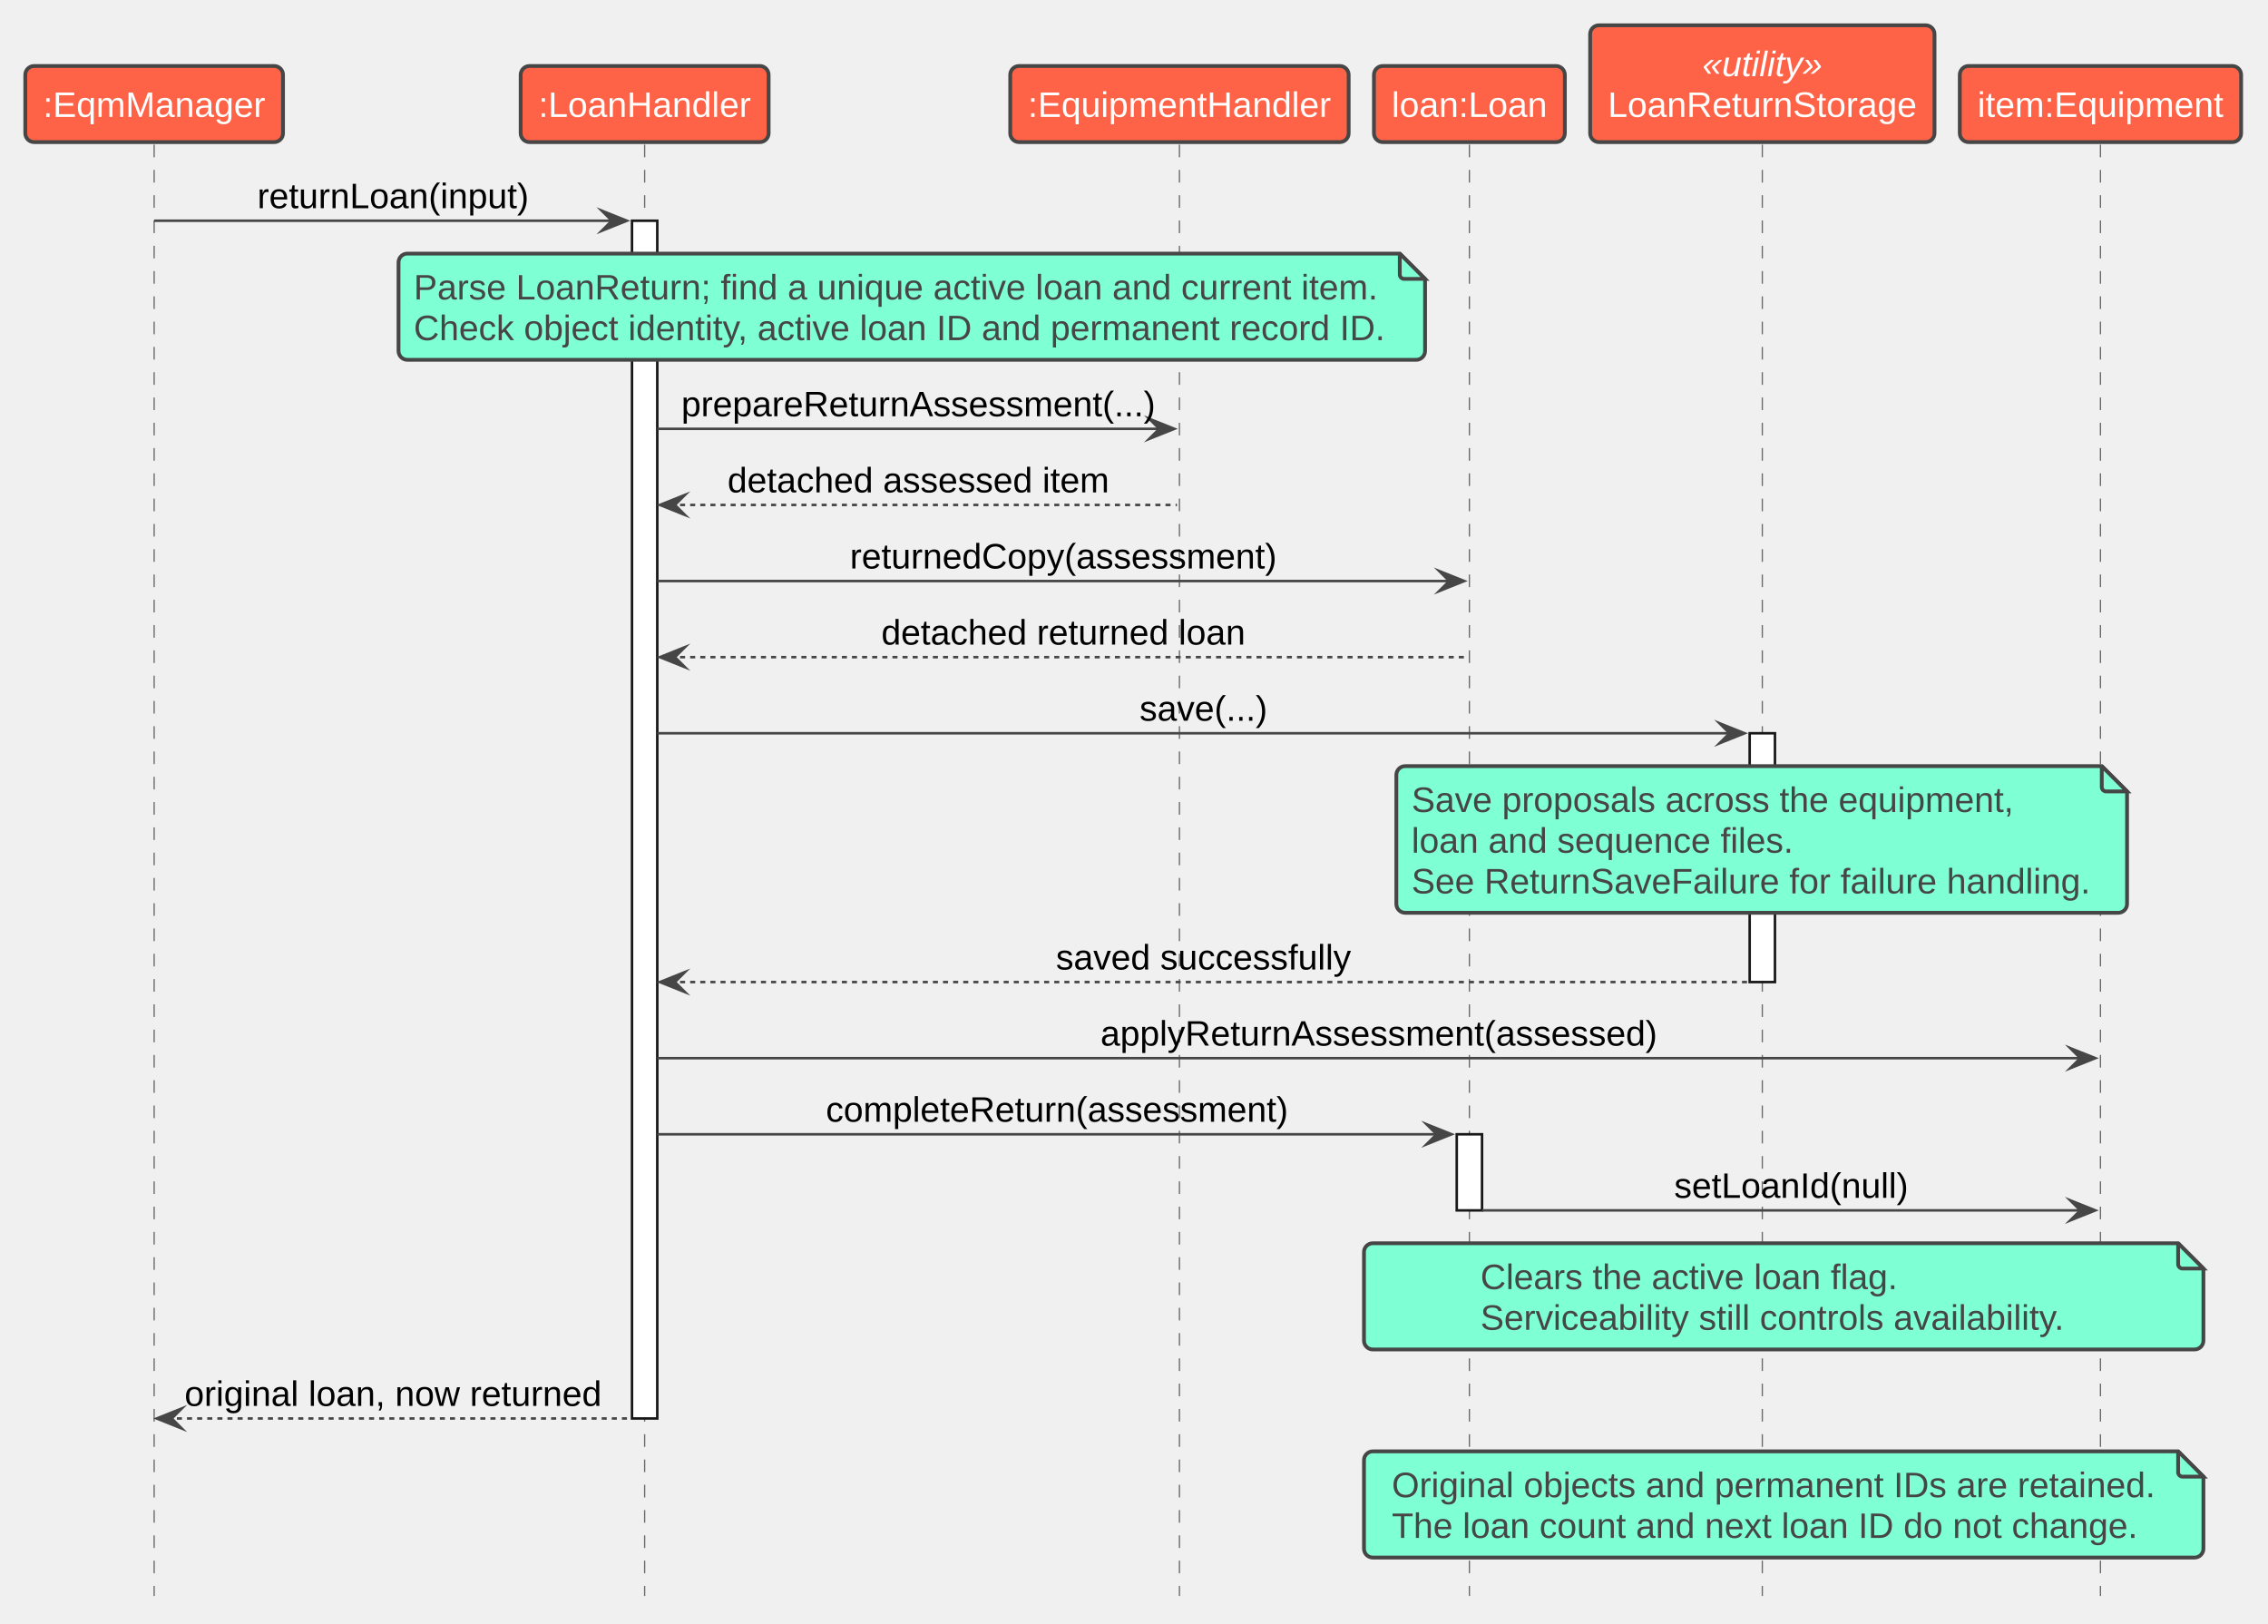
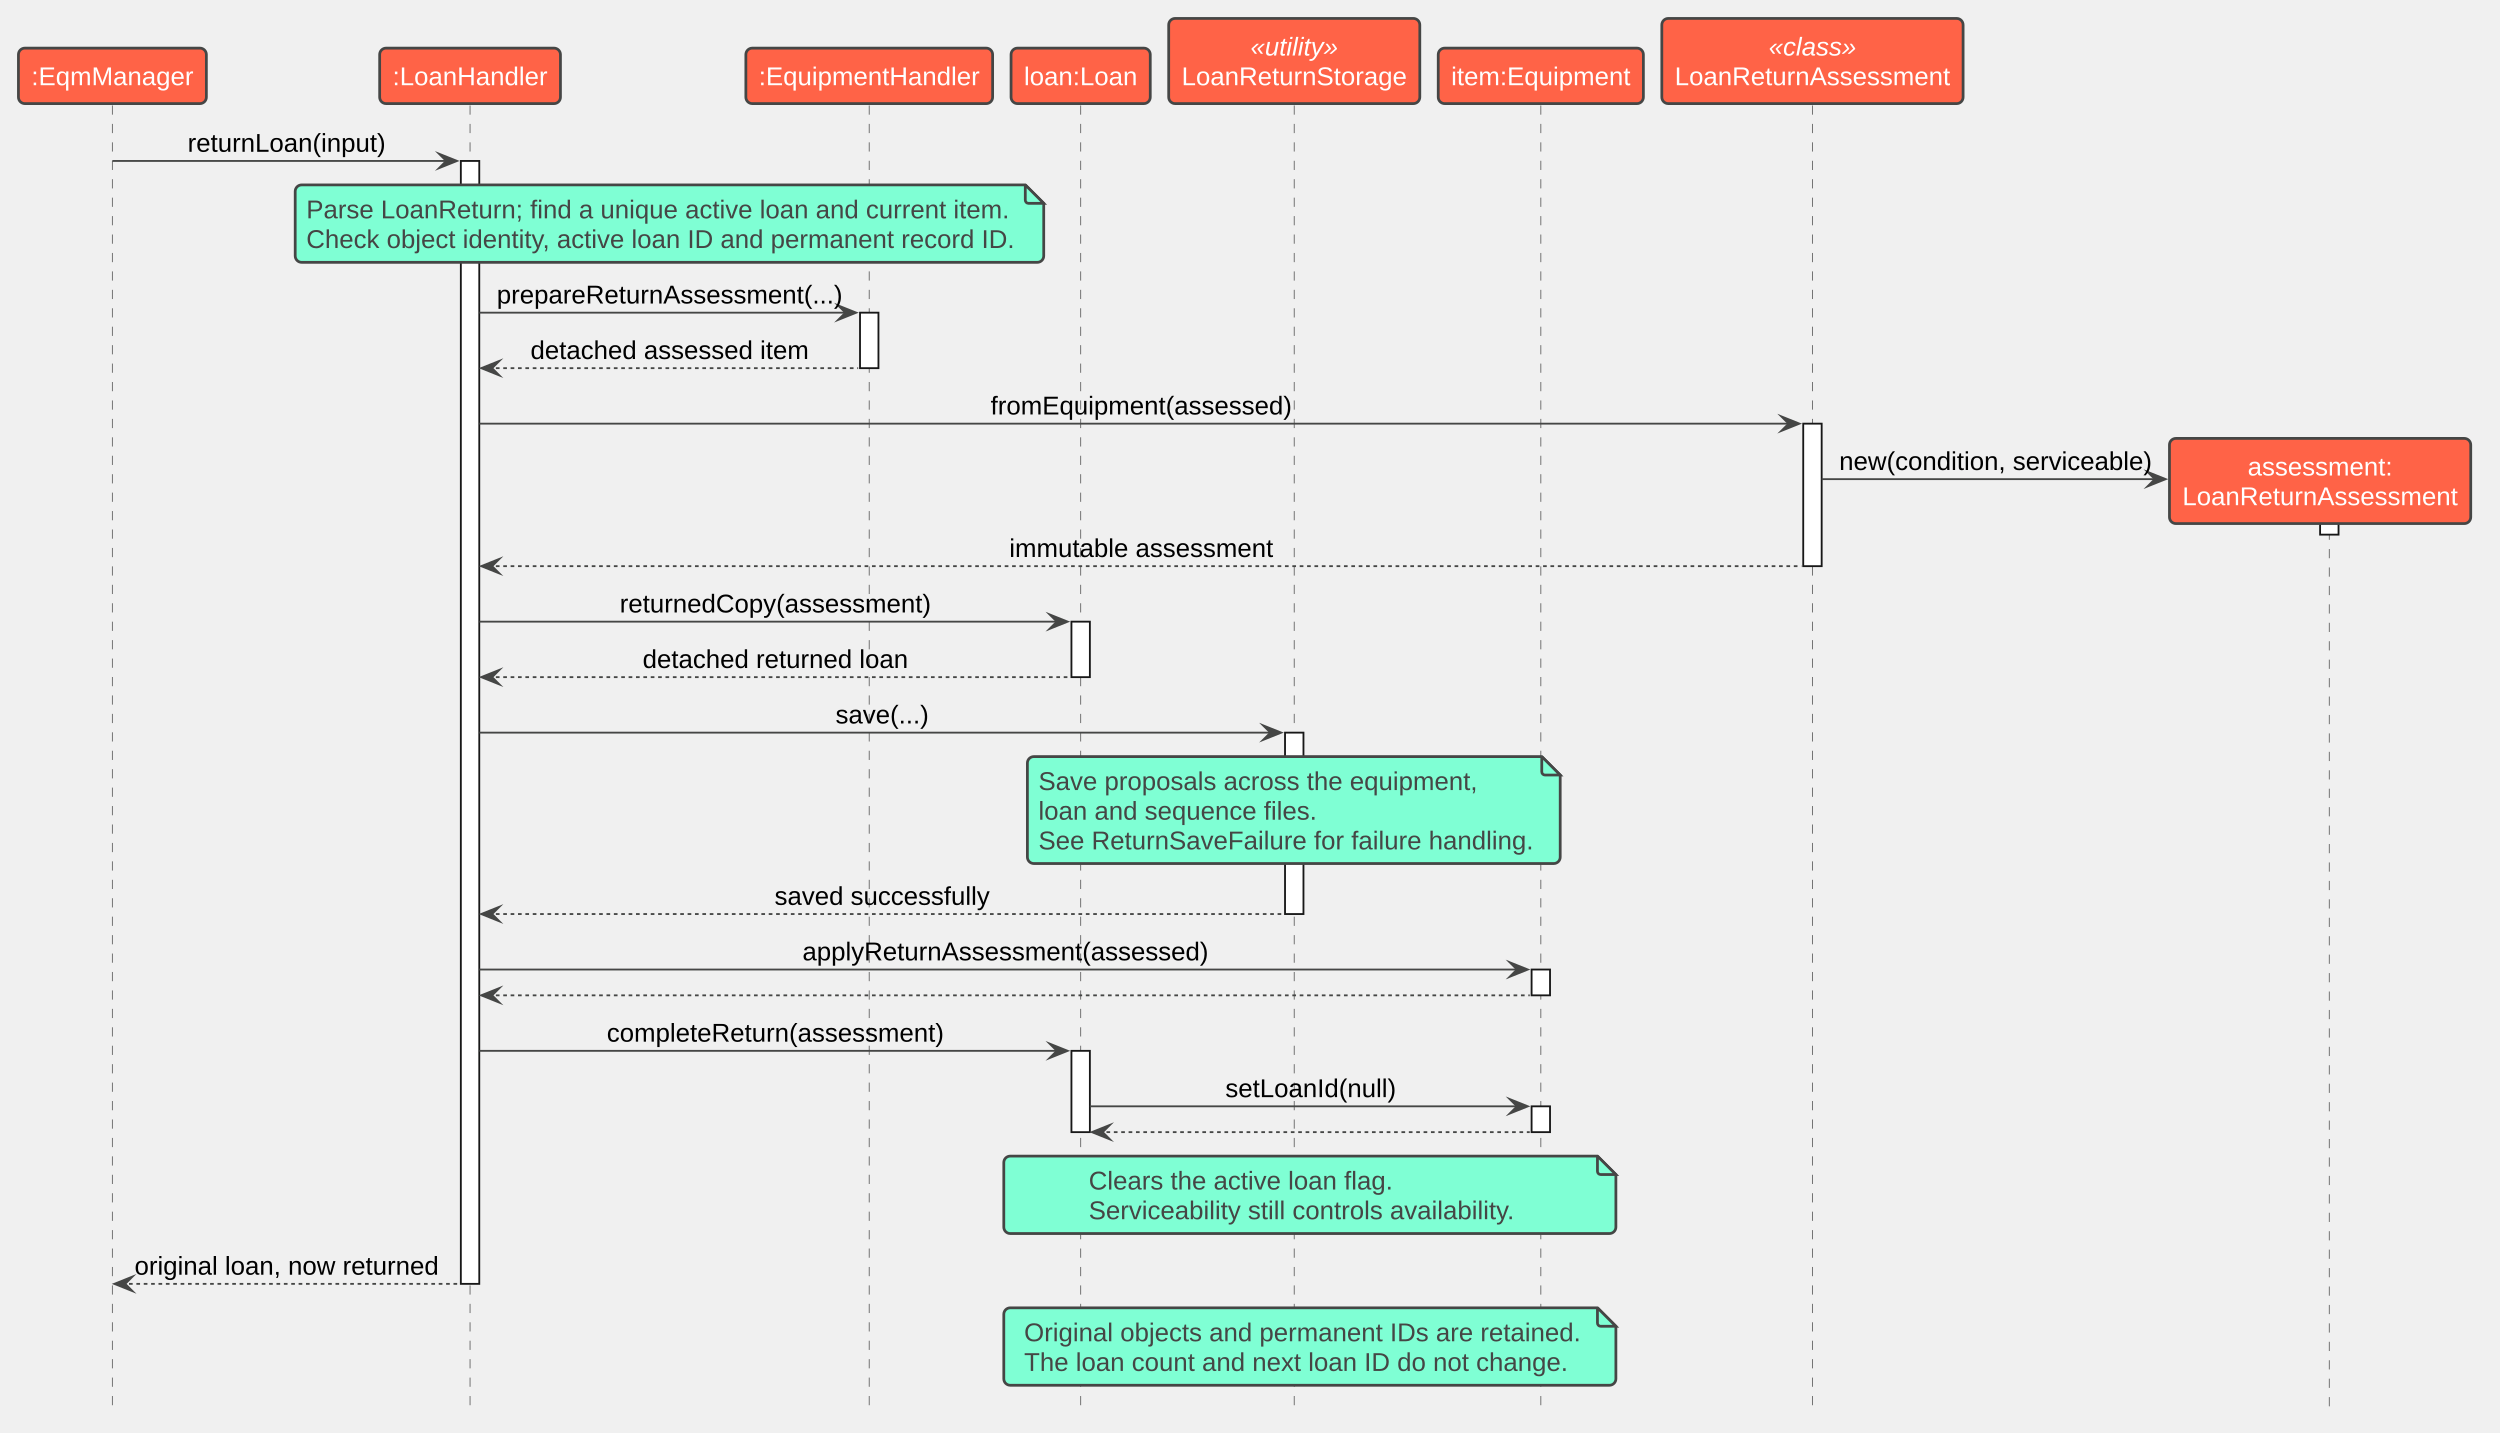
- <svg xmlns="http://www.w3.org/2000/svg" version="1.1" data-diagram-type="SEQUENCE" style="width:897px;height:642px;background:#FFFFFF;" width="897px" height="642px" viewBox="0 0 897 642" zoomAndPan="magnify" preserveAspectRatio="none" contentStyleType="text/css">
+ <svg xmlns="http://www.w3.org/2000/svg" version="1.1" data-diagram-type="SEQUENCE" style="width:1356px;height:777px;background:#FFFFFF;" width="1356px" height="777px" viewBox="0 0 1356 777" zoomAndPan="magnify" preserveAspectRatio="none" contentStyleType="text/css">
  <defs />
  <g font-family="sans-serif" lengthAdjust="spacing">
    <g class="participant-lifeline" data-qualified-name="Manager" data-entity-uid="part1" id="part1-lifeline" data-source-line="6">
      <g>
-         <rect x="57.465" y="57.197" width="8" height="573.973" fill="#000" fill-opacity="0" />
-         <line x1="60.965" y1="57.197" x2="60.965" y2="631.17" style="stroke:#696969;stroke-width:0.5;stroke-dasharray:5,5;" />
+         <rect x="57.465" y="57.197" width="8" height="709.367" fill="#000" fill-opacity="0" />
+         <line x1="60.965" y1="57.197" x2="60.965" y2="766.564" style="stroke:#696969;stroke-width:0.5;stroke-dasharray:5,5;" />
      </g>
    </g>
    <g class="participant-lifeline" data-qualified-name="Handler" data-entity-uid="part2" id="part2-lifeline" data-source-line="7">
      <g>
-         <rect x="251.458" y="57.197" width="8" height="573.973" fill="#000" fill-opacity="0" />
-         <line x1="254.958" y1="57.197" x2="254.958" y2="631.17" style="stroke:#696969;stroke-width:0.5;stroke-dasharray:5,5;" />
-       </g>
-     </g>
-     <g>
-       <rect x="249.958" y="87.296" width="10" height="473.677" fill="#FFF" style="stroke:#181818;stroke-width:1;" />
+         <rect x="251.458" y="57.197" width="8" height="709.367" fill="#000" fill-opacity="0" />
+         <line x1="254.958" y1="57.197" x2="254.958" y2="766.564" style="stroke:#696969;stroke-width:0.5;stroke-dasharray:5,5;" />
+       </g>
+     </g>
+     <g>
+       <rect x="249.958" y="87.296" width="10" height="609.071" fill="#FFF" style="stroke:#181818;stroke-width:1;" />
    </g>
    <g class="participant-lifeline" data-qualified-name="Inventory" data-entity-uid="part3" id="part3-lifeline" data-source-line="8">
      <g>
-         <rect x="462.974" y="57.197" width="8" height="573.973" fill="#000" fill-opacity="0" />
-         <line x1="466.474" y1="57.197" x2="466.474" y2="631.17" style="stroke:#696969;stroke-width:0.5;stroke-dasharray:5,5;" />
-       </g>
+         <rect x="467.974" y="57.197" width="8" height="709.367" fill="#000" fill-opacity="0" />
+         <line x1="471.474" y1="57.197" x2="471.474" y2="766.564" style="stroke:#696969;stroke-width:0.5;stroke-dasharray:5,5;" />
+       </g>
+     </g>
+     <g>
+       <rect x="466.474" y="169.592" width="10" height="30.099" fill="#FFF" style="stroke:#181818;stroke-width:1;" />
    </g>
    <g class="participant-lifeline" data-qualified-name="Loan" data-entity-uid="part4" id="part4-lifeline" data-source-line="9">
      <g>
-         <rect x="577.649" y="57.197" width="8" height="573.973" fill="#000" fill-opacity="0" />
-         <line x1="581.149" y1="57.197" x2="581.149" y2="631.17" style="stroke:#696969;stroke-width:0.5;stroke-dasharray:5,5;" />
-       </g>
-     </g>
-     <g>
-       <rect x="576.149" y="448.578" width="10" height="30.099" fill="#FFF" style="stroke:#181818;stroke-width:1;" />
+         <rect x="582.649" y="57.197" width="8" height="709.367" fill="#000" fill-opacity="0" />
+         <line x1="586.149" y1="57.197" x2="586.149" y2="766.564" style="stroke:#696969;stroke-width:0.5;stroke-dasharray:5,5;" />
+       </g>
+     </g>
+     <g>
+       <rect x="581.149" y="337.184" width="10" height="30.099" fill="#FFF" style="stroke:#181818;stroke-width:1;" />
+     </g>
+     <g>
+       <rect x="581.149" y="569.973" width="10" height="44.099" fill="#FFF" style="stroke:#181818;stroke-width:1;" />
    </g>
    <g class="participant-lifeline" data-qualified-name="Store" data-entity-uid="part5" id="part5-lifeline" data-source-line="10">
      <g>
-         <rect x="693.5" y="57.197" width="8" height="573.973" fill="#000" fill-opacity="0" />
-         <line x1="697" y1="57.197" x2="697" y2="631.17" style="stroke:#696969;stroke-width:0.5;stroke-dasharray:5,5;" />
-       </g>
-     </g>
-     <g>
-       <rect x="692" y="289.986" width="10" height="98.395" fill="#FFF" style="stroke:#181818;stroke-width:1;" />
+         <rect x="698.5" y="57.197" width="8" height="709.367" fill="#000" fill-opacity="0" />
+         <line x1="702" y1="57.197" x2="702" y2="766.564" style="stroke:#696969;stroke-width:0.5;stroke-dasharray:5,5;" />
+       </g>
+     </g>
+     <g>
+       <rect x="697" y="397.381" width="10" height="98.395" fill="#FFF" style="stroke:#181818;stroke-width:1;" />
    </g>
    <g class="participant-lifeline" data-qualified-name="Item" data-entity-uid="part6" id="part6-lifeline" data-source-line="11">
      <g>
-         <rect x="827.234" y="57.197" width="8" height="573.973" fill="#000" fill-opacity="0" />
-         <line x1="830.734" y1="57.197" x2="830.734" y2="631.17" style="stroke:#696969;stroke-width:0.5;stroke-dasharray:5,5;" />
-       </g>
+         <rect x="832.234" y="57.197" width="8" height="709.367" fill="#000" fill-opacity="0" />
+         <line x1="835.734" y1="57.197" x2="835.734" y2="766.564" style="stroke:#696969;stroke-width:0.5;stroke-dasharray:5,5;" />
+       </g>
+     </g>
+     <g>
+       <rect x="830.734" y="525.874" width="10" height="14" fill="#FFF" style="stroke:#181818;stroke-width:1;" />
+     </g>
+     <g>
+       <rect x="830.734" y="600.071" width="10" height="14" fill="#FFF" style="stroke:#181818;stroke-width:1;" />
+     </g>
+     <g class="participant-lifeline" data-qualified-name="AssessmentClass" data-entity-uid="part7" id="part7-lifeline" data-source-line="12">
+       <g>
+         <rect x="979.575" y="57.197" width="8" height="709.367" fill="#000" fill-opacity="0" />
+         <line x1="983.075" y1="57.197" x2="983.075" y2="766.564" style="stroke:#696969;stroke-width:0.5;stroke-dasharray:5,5;" />
+       </g>
+     </g>
+     <g>
+       <rect x="978.075" y="229.789" width="10" height="77.296" fill="#FFF" style="stroke:#181818;stroke-width:1;" />
+     </g>
+     <g class="participant-lifeline" data-qualified-name="Assessment" data-entity-uid="part8" id="part8-lifeline" data-source-line="13">
+       <g>
+         <rect x="1259.922" y="237.789" width="8" height="528.775" fill="#000" fill-opacity="0" />
+         <line x1="1263.422" y1="237.789" x2="1263.422" y2="766.564" style="stroke:#696969;stroke-width:0.5;stroke-dasharray:5,5;" />
+       </g>
+     </g>
+     <g>
+       <rect x="1258.422" y="259.888" width="10" height="30.099" fill="#FFF" style="stroke:#181818;stroke-width:1;" />
    </g>
    <g class="participant participant-head" data-qualified-name="Manager" data-entity-uid="part1" id="part1-head" data-source-line="6">
      <rect x="10" y="26.099" width="101.931" height="30.099" fill="#FF6347" style="stroke:#454645;stroke-width:1.5;" rx="3.5" ry="3.5" />
      <text x="17" y="46.23" fill="#FFF" font-size="14" textLength="87.931" font-family="Arial">:EqmManager</text>
    </g>
    <g class="participant participant-head" data-qualified-name="Handler" data-entity-uid="part2" id="part2-head" data-source-line="7">
      <rect x="205.927" y="26.099" width="98.062" height="30.099" fill="#FF6347" style="stroke:#454645;stroke-width:1.5;" rx="3.5" ry="3.5" />
      <text x="212.927" y="46.23" fill="#FFF" font-size="14" textLength="84.062" font-family="Arial">:LoanHandler</text>
    </g>
    <g class="participant participant-head" data-qualified-name="Inventory" data-entity-uid="part3" id="part3-head" data-source-line="8">
-       <rect x="399.55" y="26.099" width="133.848" height="30.099" fill="#FF6347" style="stroke:#454645;stroke-width:1.5;" rx="3.5" ry="3.5" />
-       <text x="406.55" y="46.23" fill="#FFF" font-size="14" textLength="119.848" font-family="Arial">:EquipmentHandler</text>
+       <rect x="404.55" y="26.099" width="133.848" height="30.099" fill="#FF6347" style="stroke:#454645;stroke-width:1.5;" rx="3.5" ry="3.5" />
+       <text x="411.55" y="46.23" fill="#FFF" font-size="14" textLength="119.848" font-family="Arial">:EquipmentHandler</text>
    </g>
    <g class="participant participant-head" data-qualified-name="Loan" data-entity-uid="part4" id="part4-head" data-source-line="9">
-       <rect x="543.398" y="26.099" width="75.503" height="30.099" fill="#FF6347" style="stroke:#454645;stroke-width:1.5;" rx="3.5" ry="3.5" />
-       <text x="550.398" y="46.23" fill="#FFF" font-size="14" textLength="61.503" font-family="Arial">loan:Loan</text>
+       <rect x="548.398" y="26.099" width="75.503" height="30.099" fill="#FF6347" style="stroke:#454645;stroke-width:1.5;" rx="3.5" ry="3.5" />
+       <text x="555.398" y="46.23" fill="#FFF" font-size="14" textLength="61.503" font-family="Arial">loan:Loan</text>
    </g>
    <g class="participant participant-head" data-qualified-name="Store" data-entity-uid="part5" id="part5-head" data-source-line="10">
-       <rect x="628.901" y="10" width="136.199" height="46.197" fill="#FF6347" style="stroke:#454645;stroke-width:1.5;" rx="3.5" ry="3.5" />
-       <text x="673.266" y="30.132" fill="#FFF" font-size="14" textLength="47.469" font-style="italic" font-family="Arial">«utility»</text>
-       <text x="635.901" y="46.23" fill="#FFF" font-size="14" textLength="122.199" font-family="Arial">LoanReturnStorage</text>
+       <rect x="633.901" y="10" width="136.199" height="46.197" fill="#FF6347" style="stroke:#454645;stroke-width:1.5;" rx="3.5" ry="3.5" />
+       <text x="678.266" y="30.132" fill="#FFF" font-size="14" textLength="47.469" font-style="italic" font-family="Arial">«utility»</text>
+       <text x="640.901" y="46.23" fill="#FFF" font-size="14" textLength="122.199" font-family="Arial">LoanReturnStorage</text>
    </g>
    <g class="participant participant-head" data-qualified-name="Item" data-entity-uid="part6" id="part6-head" data-source-line="11">
-       <rect x="775.1" y="26.099" width="111.269" height="30.099" fill="#FF6347" style="stroke:#454645;stroke-width:1.5;" rx="3.5" ry="3.5" />
-       <text x="782.1" y="46.23" fill="#FFF" font-size="14" textLength="97.269" font-family="Arial">item:Equipment</text>
-     </g>
-     <g class="message" data-entity-1="part1" data-entity-2="part2" id="msg1" data-source-line="13">
+       <rect x="780.1" y="26.099" width="111.269" height="30.099" fill="#FF6347" style="stroke:#454645;stroke-width:1.5;" rx="3.5" ry="3.5" />
+       <text x="787.1" y="46.23" fill="#FFF" font-size="14" textLength="97.269" font-family="Arial">item:Equipment</text>
+     </g>
+     <g class="participant participant-head" data-qualified-name="AssessmentClass" data-entity-uid="part7" id="part7-head" data-source-line="12">
+       <rect x="901.369" y="10" width="163.413" height="46.197" fill="#FF6347" style="stroke:#454645;stroke-width:1.5;" rx="3.5" ry="3.5" />
+       <text x="959.341" y="30.132" fill="#FFF" font-size="14" textLength="47.469" font-style="italic" font-family="Arial">«class»</text>
+       <text x="908.369" y="46.23" fill="#FFF" font-size="14" textLength="149.413" font-family="Arial">LoanReturnAssessment</text>
+     </g>
+     <g class="message" data-entity-1="part1" data-entity-2="part2" id="msg1" data-source-line="15">
      <polygon points="237.958,83.296,247.958,87.296,237.958,91.296,241.958,87.296" fill="#454645" style="stroke:#454645;stroke-width:1;stroke-linejoin:miter;stroke-miterlimit:10;" />
      <line x1="60.965" y1="87.296" x2="243.958" y2="87.296" style="stroke:#454645;stroke-width:1;" />
      <text x="101.762" y="82.329" fill="#000" font-size="14" textLength="107.399" font-family="Arial">returnLoan(input)</text>
    </g>
-     <path d="M157.617,103.796 L157.617,138.796 A3.5,3.5 0 0 0 161.117,142.296 L560.117,142.296 A3.5,3.5 0 0 0 563.617,138.796 L563.617,110.296 L553.617,100.296 L161.117,100.296 A3.5,3.5 0 0 0 157.617,103.796" style="stroke:#454645;stroke-width:1.5;" fill="#7FFFD4" />
-     <path d="M553.617,100.296 L553.617,108.546 A1.75,1.75 0 0 0 555.367,110.296 L563.617,110.296 L553.617,100.296" style="stroke:#454645;stroke-width:1.5;" fill="#7FFFD4" />
-     <text x="163.617" y="118.428" fill="#454645" font-size="14" textLength="381.343" font-family="Arial">Parse LoanReturn; find a unique active loan and current item.</text>
-     <text x="163.617" y="134.526" fill="#454645" font-size="14" textLength="385.198" font-family="Arial">Check object identity, active loan ID and permanent record ID.</text>
-     <g class="message" data-entity-1="part2" data-entity-2="part3" id="msg2" data-source-line="19">
+     <path d="M160.117,103.796 L160.117,138.796 A3.5,3.5 0 0 0 163.617,142.296 L562.617,142.296 A3.5,3.5 0 0 0 566.117,138.796 L566.117,110.296 L556.117,100.296 L163.617,100.296 A3.5,3.5 0 0 0 160.117,103.796" style="stroke:#454645;stroke-width:1.5;" fill="#7FFFD4" />
+     <path d="M556.117,100.296 L556.117,108.546 A1.75,1.75 0 0 0 557.867,110.296 L566.117,110.296 L556.117,100.296" style="stroke:#454645;stroke-width:1.5;" fill="#7FFFD4" />
+     <text x="166.117" y="118.428" fill="#454645" font-size="14" textLength="381.343" font-family="Arial">Parse LoanReturn; find a unique active loan and current item.</text>
+     <text x="166.117" y="134.526" fill="#454645" font-size="14" textLength="385.198" font-family="Arial">Check object identity, active loan ID and permanent record ID.</text>
+     <g class="message" data-entity-1="part2" data-entity-2="part3" id="msg2" data-source-line="21">
      <polygon points="454.474,165.592,464.474,169.592,454.474,173.592,458.474,169.592" fill="#454645" style="stroke:#454645;stroke-width:1;stroke-linejoin:miter;stroke-miterlimit:10;" />
      <line x1="259.958" y1="169.592" x2="460.474" y2="169.592" style="stroke:#454645;stroke-width:1;" />
      <text x="269.458" y="164.625" fill="#000" font-size="14" textLength="187.517" font-family="Arial">prepareReturnAssessment(...)</text>
    </g>
-     <g class="message" data-entity-1="part3" data-entity-2="part2" id="msg3" data-source-line="20">
+     <g class="message" data-entity-1="part3" data-entity-2="part2" id="msg3" data-source-line="23">
      <polygon points="270.958,195.69,260.958,199.69,270.958,203.69,266.958,199.69" fill="#454645" style="stroke:#454645;stroke-width:1;stroke-linejoin:miter;stroke-miterlimit:10;" />
      <line x1="264.958" y1="199.69" x2="465.474" y2="199.69" style="stroke:#454645;stroke-width:1;stroke-dasharray:2,2;" />
      <text x="287.727" y="194.724" fill="#000" font-size="14" textLength="57.606" font-family="Arial">detached</text>
      <text x="345.333" y="194.724" fill="#000" font-size="14" font-family="Arial"> </text>
      <text x="349.223" y="194.724" fill="#000" font-size="14" textLength="59.145" font-family="Arial">assessed</text>
      <text x="408.367" y="194.724" fill="#000" font-size="14" font-family="Arial"> </text>
      <text x="412.257" y="194.724" fill="#000" font-size="14" textLength="26.448" font-family="Arial">item</text>
    </g>
-     <g class="message" data-entity-1="part2" data-entity-2="part4" id="msg4" data-source-line="21">
-       <polygon points="569.149,225.789,579.149,229.789,569.149,233.789,573.149,229.789" fill="#454645" style="stroke:#454645;stroke-width:1;stroke-linejoin:miter;stroke-miterlimit:10;" />
-       <line x1="259.958" y1="229.789" x2="575.149" y2="229.789" style="stroke:#454645;stroke-width:1;" />
-       <text x="336.13" y="224.822" fill="#000" font-size="14" textLength="168.848" font-family="Arial">returnedCopy(assessment)</text>
-     </g>
-     <g class="message" data-entity-1="part4" data-entity-2="part2" id="msg5" data-source-line="22">
-       <polygon points="270.958,255.888,260.958,259.888,270.958,263.888,266.958,259.888" fill="#454645" style="stroke:#454645;stroke-width:1;stroke-linejoin:miter;stroke-miterlimit:10;" />
-       <line x1="264.958" y1="259.888" x2="580.149" y2="259.888" style="stroke:#454645;stroke-width:1;stroke-dasharray:2,2;" />
-       <text x="348.554" y="254.921" fill="#000" font-size="14" textLength="57.606" font-family="Arial">detached</text>
-       <text x="406.16" y="254.921" fill="#000" font-size="14" font-family="Arial"> </text>
-       <text x="410.05" y="254.921" fill="#000" font-size="14" textLength="52.145" font-family="Arial">returned</text>
-       <text x="462.195" y="254.921" fill="#000" font-size="14" font-family="Arial"> </text>
-       <text x="466.084" y="254.921" fill="#000" font-size="14" textLength="26.469" font-family="Arial">loan</text>
-     </g>
-     <g class="message" data-entity-1="part2" data-entity-2="part5" id="msg6" data-source-line="23">
-       <polygon points="680,285.986,690,289.986,680,293.986,684,289.986" fill="#454645" style="stroke:#454645;stroke-width:1;stroke-linejoin:miter;stroke-miterlimit:10;" />
-       <line x1="259.958" y1="289.986" x2="686" y2="289.986" style="stroke:#454645;stroke-width:1;" />
-       <text x="450.696" y="285.02" fill="#000" font-size="14" textLength="50.565" font-family="Arial">save(...)</text>
-     </g>
-     <path d="M552.256,306.486 L552.256,357.486 A3.5,3.5 0 0 0 555.756,360.986 L837.756,360.986 A3.5,3.5 0 0 0 841.256,357.486 L841.256,312.986 L831.256,302.986 L555.756,302.986 A3.5,3.5 0 0 0 552.256,306.486" style="stroke:#454645;stroke-width:1.5;" fill="#7FFFD4" />
-     <path d="M831.256,302.986 L831.256,311.236 A1.75,1.75 0 0 0 833.006,312.986 L841.256,312.986 L831.256,302.986" style="stroke:#454645;stroke-width:1.5;" fill="#7FFFD4" />
-     <text x="558.256" y="321.118" fill="#454645" font-size="14" textLength="238.137" font-family="Arial">Save proposals across the equipment,</text>
-     <text x="558.256" y="337.217" fill="#454645" font-size="14" textLength="150.999" font-family="Arial">loan and sequence files.</text>
-     <text x="558.256" y="353.315" fill="#454645" font-size="14" textLength="268.488" font-family="Arial">See ReturnSaveFailure for failure handling.</text>
-     <g class="message" data-entity-1="part5" data-entity-2="part2" id="msg7" data-source-line="30">
-       <polygon points="270.958,384.381,260.958,388.381,270.958,392.381,266.958,388.381" fill="#454645" style="stroke:#454645;stroke-width:1;stroke-linejoin:miter;stroke-miterlimit:10;" />
-       <line x1="264.958" y1="388.381" x2="691" y2="388.381" style="stroke:#454645;stroke-width:1;stroke-dasharray:2,2;" />
-       <text x="417.621" y="383.414" fill="#000" font-size="14" textLength="37.358" font-family="Arial">saved</text>
-       <text x="454.979" y="383.414" fill="#000" font-size="14" font-family="Arial"> </text>
-       <text x="458.869" y="383.414" fill="#000" font-size="14" textLength="75.469" font-family="Arial">successfully</text>
-     </g>
-     <g class="message" data-entity-1="part2" data-entity-2="part6" id="msg8" data-source-line="32">
-       <polygon points="818.734,414.479,828.734,418.479,818.734,422.479,822.734,418.479" fill="#454645" style="stroke:#454645;stroke-width:1;stroke-linejoin:miter;stroke-miterlimit:10;" />
-       <line x1="259.958" y1="418.479" x2="824.734" y2="418.479" style="stroke:#454645;stroke-width:1;" />
-       <text x="435.243" y="413.513" fill="#000" font-size="14" textLength="220.206" font-family="Arial">applyReturnAssessment(assessed)</text>
-     </g>
-     <g class="message" data-entity-1="part2" data-entity-2="part4" id="msg9" data-source-line="33">
-       <polygon points="564.149,444.578,574.149,448.578,564.149,452.578,568.149,448.578" fill="#454645" style="stroke:#454645;stroke-width:1;stroke-linejoin:miter;stroke-miterlimit:10;" />
-       <line x1="259.958" y1="448.578" x2="570.149" y2="448.578" style="stroke:#454645;stroke-width:1;" />
-       <text x="326.63" y="443.611" fill="#000" font-size="14" textLength="182.848" font-family="Arial">completeReturn(assessment)</text>
-     </g>
-     <g class="message" data-entity-1="part4" data-entity-2="part6" id="msg10" data-source-line="35">
-       <polygon points="818.734,474.677,828.734,478.677,818.734,482.677,822.734,478.677" fill="#454645" style="stroke:#454645;stroke-width:1;stroke-linejoin:miter;stroke-miterlimit:10;" />
-       <line x1="586.149" y1="478.677" x2="824.734" y2="478.677" style="stroke:#454645;stroke-width:1;" />
-       <text x="662.135" y="473.71" fill="#000" font-size="14" textLength="92.613" font-family="Arial">setLoanId(null)</text>
-     </g>
-     <path d="M539.457,495.177 L539.457,530.177 A3.5,3.5 0 0 0 542.957,533.677 L867.957,533.677 A3.5,3.5 0 0 0 871.457,530.177 L871.457,501.677 L861.457,491.677 L542.957,491.677 A3.5,3.5 0 0 0 539.457,495.177" style="stroke:#454645;stroke-width:1.5;" fill="#7FFFD4" />
-     <path d="M861.457,491.677 L861.457,499.927 A1.75,1.75 0 0 0 863.207,501.677 L871.457,501.677 L861.457,491.677" style="stroke:#454645;stroke-width:1.5;" fill="#7FFFD4" />
-     <text x="585.511" y="509.809" fill="#454645" font-size="14" textLength="164.979" font-family="Arial">Clears the active loan flag.</text>
-     <text x="585.511" y="525.907" fill="#454645" font-size="14" textLength="231.861" font-family="Arial">Serviceability still controls availability.</text>
-     <g class="message" data-entity-1="part2" data-entity-2="part1" id="msg11" data-source-line="41">
-       <polygon points="71.965,556.973,61.965,560.973,71.965,564.973,67.965,560.973" fill="#454645" style="stroke:#454645;stroke-width:1;stroke-linejoin:miter;stroke-miterlimit:10;" />
-       <line x1="65.965" y1="560.973" x2="248.958" y2="560.973" style="stroke:#454645;stroke-width:1;stroke-dasharray:2,2;" />
-       <text x="72.965" y="556.006" fill="#000" font-size="14" textLength="45.138" font-family="Arial">original</text>
-       <text x="118.103" y="556.006" fill="#000" font-size="14" font-family="Arial"> </text>
-       <text x="121.993" y="556.006" fill="#000" font-size="14" textLength="30.358" font-family="Arial">loan,</text>
-       <text x="152.351" y="556.006" fill="#000" font-size="14" font-family="Arial"> </text>
-       <text x="156.241" y="556.006" fill="#000" font-size="14" textLength="25.683" font-family="Arial">now</text>
-       <text x="181.923" y="556.006" fill="#000" font-size="14" font-family="Arial"> </text>
-       <text x="185.813" y="556.006" fill="#000" font-size="14" textLength="52.145" font-family="Arial">returned</text>
-     </g>
-     <path d="M539.457,577.473 L539.457,612.473 A3.5,3.5 0 0 0 542.957,615.973 L867.957,615.973 A3.5,3.5 0 0 0 871.457,612.473 L871.457,583.973 L861.457,573.973 L542.957,573.973 A3.5,3.5 0 0 0 539.457,577.473" style="stroke:#454645;stroke-width:1.5;" fill="#7FFFD4" />
-     <path d="M861.457,573.973 L861.457,582.223 A1.75,1.75 0 0 0 863.207,583.973 L871.457,583.973 L861.457,573.973" style="stroke:#454645;stroke-width:1.5;" fill="#7FFFD4" />
-     <text x="550.47" y="592.104" fill="#454645" font-size="14" textLength="301.943" font-family="Arial">Original objects and permanent IDs are retained.</text>
-     <text x="550.47" y="608.203" fill="#454645" font-size="14" textLength="294.991" font-family="Arial">The loan count and next loan ID do not change.</text>
+     <g class="message" data-entity-1="part2" data-entity-2="part7" id="msg4" data-source-line="25">
+       <polygon points="966.075,225.789,976.075,229.789,966.075,233.789,970.075,229.789" fill="#454645" style="stroke:#454645;stroke-width:1;stroke-linejoin:miter;stroke-miterlimit:10;" />
+       <line x1="259.958" y1="229.789" x2="972.075" y2="229.789" style="stroke:#454645;stroke-width:1;" />
+       <text x="537.317" y="224.822" fill="#000" font-size="14" textLength="163.399" font-family="Arial">fromEquipment(assessed)</text>
+     </g>
+     <g class="participant participant-head" data-qualified-name="Assessment" data-entity-uid="part8" id="part8-head" data-source-line="13">
+       <rect x="1176.716" y="237.789" width="163.413" height="46.197" fill="#FF6347" style="stroke:#454645;stroke-width:1.5;" rx="3.5" ry="3.5" />
+       <text x="1219.129" y="257.921" fill="#FFF" font-size="14" textLength="78.586" font-family="Arial">assessment:</text>
+       <text x="1183.716" y="274.02" fill="#FFF" font-size="14" textLength="149.413" font-family="Arial">LoanReturnAssessment</text>
+     </g>
+     <g class="message" data-entity-1="part7" data-entity-2="part8" id="msg5" data-source-line="28">
+       <polygon points="1164.716,255.888,1174.716,259.888,1164.716,263.888,1168.716,259.888" fill="#454645" style="stroke:#454645;stroke-width:1;stroke-linejoin:miter;stroke-miterlimit:10;" />
+       <line x1="988.075" y1="259.888" x2="1170.716" y2="259.888" style="stroke:#454645;stroke-width:1;" />
+       <text x="997.575" y="254.921" fill="#000" font-size="14" textLength="90.275" font-family="Arial">new(condition,</text>
+       <text x="1087.851" y="254.921" fill="#000" font-size="14" font-family="Arial"> </text>
+       <text x="1091.74" y="254.921" fill="#000" font-size="14" textLength="75.476" font-family="Arial">serviceable)</text>
+     </g>
+     <g class="message" data-entity-1="part7" data-entity-2="part2" id="msg6" data-source-line="31">
+       <polygon points="270.958,303.085,260.958,307.085,270.958,311.085,266.958,307.085" fill="#454645" style="stroke:#454645;stroke-width:1;stroke-linejoin:miter;stroke-miterlimit:10;" />
+       <line x1="264.958" y1="307.085" x2="977.075" y2="307.085" style="stroke:#454645;stroke-width:1;stroke-dasharray:2,2;" />
+       <text x="547.434" y="302.118" fill="#000" font-size="14" textLength="64.579" font-family="Arial">immutable</text>
+       <text x="612.013" y="302.118" fill="#000" font-size="14" font-family="Arial"> </text>
+       <text x="615.903" y="302.118" fill="#000" font-size="14" textLength="74.696" font-family="Arial">assessment</text>
+     </g>
+     <g class="message" data-entity-1="part2" data-entity-2="part4" id="msg7" data-source-line="33">
+       <polygon points="569.149,333.184,579.149,337.184,569.149,341.184,573.149,337.184" fill="#454645" style="stroke:#454645;stroke-width:1;stroke-linejoin:miter;stroke-miterlimit:10;" />
+       <line x1="259.958" y1="337.184" x2="575.149" y2="337.184" style="stroke:#454645;stroke-width:1;" />
+       <text x="336.13" y="332.217" fill="#000" font-size="14" textLength="168.848" font-family="Arial">returnedCopy(assessment)</text>
+     </g>
+     <g class="message" data-entity-1="part4" data-entity-2="part2" id="msg8" data-source-line="35">
+       <polygon points="270.958,363.282,260.958,367.282,270.958,371.282,266.958,367.282" fill="#454645" style="stroke:#454645;stroke-width:1;stroke-linejoin:miter;stroke-miterlimit:10;" />
+       <line x1="264.958" y1="367.282" x2="580.149" y2="367.282" style="stroke:#454645;stroke-width:1;stroke-dasharray:2,2;" />
+       <text x="348.554" y="362.315" fill="#000" font-size="14" textLength="57.606" font-family="Arial">detached</text>
+       <text x="406.16" y="362.315" fill="#000" font-size="14" font-family="Arial"> </text>
+       <text x="410.05" y="362.315" fill="#000" font-size="14" textLength="52.145" font-family="Arial">returned</text>
+       <text x="462.195" y="362.315" fill="#000" font-size="14" font-family="Arial"> </text>
+       <text x="466.084" y="362.315" fill="#000" font-size="14" textLength="26.469" font-family="Arial">loan</text>
+     </g>
+     <g class="message" data-entity-1="part2" data-entity-2="part5" id="msg9" data-source-line="37">
+       <polygon points="685,393.381,695,397.381,685,401.381,689,397.381" fill="#454645" style="stroke:#454645;stroke-width:1;stroke-linejoin:miter;stroke-miterlimit:10;" />
+       <line x1="259.958" y1="397.381" x2="691" y2="397.381" style="stroke:#454645;stroke-width:1;" />
+       <text x="453.196" y="392.414" fill="#000" font-size="14" textLength="50.565" font-family="Arial">save(...)</text>
+     </g>
+     <path d="M557.256,413.881 L557.256,464.881 A3.5,3.5 0 0 0 560.756,468.381 L842.756,468.381 A3.5,3.5 0 0 0 846.256,464.881 L846.256,420.381 L836.256,410.381 L560.756,410.381 A3.5,3.5 0 0 0 557.256,413.881" style="stroke:#454645;stroke-width:1.5;" fill="#7FFFD4" />
+     <path d="M836.256,410.381 L836.256,418.631 A1.75,1.75 0 0 0 838.006,420.381 L846.256,420.381 L836.256,410.381" style="stroke:#454645;stroke-width:1.5;" fill="#7FFFD4" />
+     <text x="563.256" y="428.513" fill="#454645" font-size="14" textLength="238.137" font-family="Arial">Save proposals across the equipment,</text>
+     <text x="563.256" y="444.611" fill="#454645" font-size="14" textLength="150.999" font-family="Arial">loan and sequence files.</text>
+     <text x="563.256" y="460.71" fill="#454645" font-size="14" textLength="268.488" font-family="Arial">See ReturnSaveFailure for failure handling.</text>
+     <g class="message" data-entity-1="part5" data-entity-2="part2" id="msg10" data-source-line="44">
+       <polygon points="270.958,491.775,260.958,495.775,270.958,499.775,266.958,495.775" fill="#454645" style="stroke:#454645;stroke-width:1;stroke-linejoin:miter;stroke-miterlimit:10;" />
+       <line x1="264.958" y1="495.775" x2="696" y2="495.775" style="stroke:#454645;stroke-width:1;stroke-dasharray:2,2;" />
+       <text x="420.121" y="490.809" fill="#000" font-size="14" textLength="37.358" font-family="Arial">saved</text>
+       <text x="457.479" y="490.809" fill="#000" font-size="14" font-family="Arial"> </text>
+       <text x="461.369" y="490.809" fill="#000" font-size="14" textLength="75.469" font-family="Arial">successfully</text>
+     </g>
+     <g class="message" data-entity-1="part2" data-entity-2="part6" id="msg11" data-source-line="46">
+       <polygon points="818.734,521.874,828.734,525.874,818.734,529.874,822.734,525.874" fill="#454645" style="stroke:#454645;stroke-width:1;stroke-linejoin:miter;stroke-miterlimit:10;" />
+       <line x1="259.958" y1="525.874" x2="824.734" y2="525.874" style="stroke:#454645;stroke-width:1;" />
+       <text x="435.243" y="520.907" fill="#000" font-size="14" textLength="220.206" font-family="Arial">applyReturnAssessment(assessed)</text>
+     </g>
+     <g class="message" data-entity-1="part6" data-entity-2="part2" id="msg12" data-source-line="48">
+       <polygon points="270.958,535.874,260.958,539.874,270.958,543.874,266.958,539.874" fill="#454645" style="stroke:#454645;stroke-width:1;stroke-linejoin:miter;stroke-miterlimit:10;" />
+       <line x1="264.958" y1="539.874" x2="829.734" y2="539.874" style="stroke:#454645;stroke-width:1;stroke-dasharray:2,2;" />
+     </g>
+     <g class="message" data-entity-1="part2" data-entity-2="part4" id="msg13" data-source-line="50">
+       <polygon points="569.149,565.973,579.149,569.973,569.149,573.973,573.149,569.973" fill="#454645" style="stroke:#454645;stroke-width:1;stroke-linejoin:miter;stroke-miterlimit:10;" />
+       <line x1="259.958" y1="569.973" x2="575.149" y2="569.973" style="stroke:#454645;stroke-width:1;" />
+       <text x="329.13" y="565.006" fill="#000" font-size="14" textLength="182.848" font-family="Arial">completeReturn(assessment)</text>
+     </g>
+     <g class="message" data-entity-1="part4" data-entity-2="part6" id="msg14" data-source-line="52">
+       <polygon points="818.734,596.071,828.734,600.071,818.734,604.071,822.734,600.071" fill="#454645" style="stroke:#454645;stroke-width:1;stroke-linejoin:miter;stroke-miterlimit:10;" />
+       <line x1="591.149" y1="600.071" x2="824.734" y2="600.071" style="stroke:#454645;stroke-width:1;" />
+       <text x="664.635" y="595.104" fill="#000" font-size="14" textLength="92.613" font-family="Arial">setLoanId(null)</text>
+     </g>
+     <g class="message" data-entity-1="part6" data-entity-2="part4" id="msg15" data-source-line="54">
+       <polygon points="602.149,610.071,592.149,614.071,602.149,618.071,598.149,614.071" fill="#454645" style="stroke:#454645;stroke-width:1;stroke-linejoin:miter;stroke-miterlimit:10;" />
+       <line x1="596.149" y1="614.071" x2="829.734" y2="614.071" style="stroke:#454645;stroke-width:1;stroke-dasharray:2,2;" />
+     </g>
+     <path d="M544.457,630.571 L544.457,665.571 A3.5,3.5 0 0 0 547.957,669.071 L872.957,669.071 A3.5,3.5 0 0 0 876.457,665.571 L876.457,637.071 L866.457,627.071 L547.957,627.071 A3.5,3.5 0 0 0 544.457,630.571" style="stroke:#454645;stroke-width:1.5;" fill="#7FFFD4" />
+     <path d="M866.457,627.071 L866.457,635.321 A1.75,1.75 0 0 0 868.207,637.071 L876.457,637.071 L866.457,627.071" style="stroke:#454645;stroke-width:1.5;" fill="#7FFFD4" />
+     <text x="590.511" y="645.203" fill="#454645" font-size="14" textLength="164.979" font-family="Arial">Clears the active loan flag.</text>
+     <text x="590.511" y="661.302" fill="#454645" font-size="14" textLength="231.861" font-family="Arial">Serviceability still controls availability.</text>
+     <g class="message" data-entity-1="part2" data-entity-2="part1" id="msg16" data-source-line="61">
+       <polygon points="71.965,692.367,61.965,696.367,71.965,700.367,67.965,696.367" fill="#454645" style="stroke:#454645;stroke-width:1;stroke-linejoin:miter;stroke-miterlimit:10;" />
+       <line x1="65.965" y1="696.367" x2="248.958" y2="696.367" style="stroke:#454645;stroke-width:1;stroke-dasharray:2,2;" />
+       <text x="72.965" y="691.4" fill="#000" font-size="14" textLength="45.138" font-family="Arial">original</text>
+       <text x="118.103" y="691.4" fill="#000" font-size="14" font-family="Arial"> </text>
+       <text x="121.993" y="691.4" fill="#000" font-size="14" textLength="30.358" font-family="Arial">loan,</text>
+       <text x="152.351" y="691.4" fill="#000" font-size="14" font-family="Arial"> </text>
+       <text x="156.241" y="691.4" fill="#000" font-size="14" textLength="25.683" font-family="Arial">now</text>
+       <text x="181.923" y="691.4" fill="#000" font-size="14" font-family="Arial"> </text>
+       <text x="185.813" y="691.4" fill="#000" font-size="14" textLength="52.145" font-family="Arial">returned</text>
+     </g>
+     <path d="M544.457,712.867 L544.457,747.867 A3.5,3.5 0 0 0 547.957,751.367 L872.957,751.367 A3.5,3.5 0 0 0 876.457,747.867 L876.457,719.367 L866.457,709.367 L547.957,709.367 A3.5,3.5 0 0 0 544.457,712.867" style="stroke:#454645;stroke-width:1.5;" fill="#7FFFD4" />
+     <path d="M866.457,709.367 L866.457,717.617 A1.75,1.75 0 0 0 868.207,719.367 L876.457,719.367 L866.457,709.367" style="stroke:#454645;stroke-width:1.5;" fill="#7FFFD4" />
+     <text x="555.47" y="727.499" fill="#454645" font-size="14" textLength="301.943" font-family="Arial">Original objects and permanent IDs are retained.</text>
+     <text x="555.47" y="743.598" fill="#454645" font-size="14" textLength="294.991" font-family="Arial">The loan count and next loan ID do not change.</text>
  </g>
</svg>
